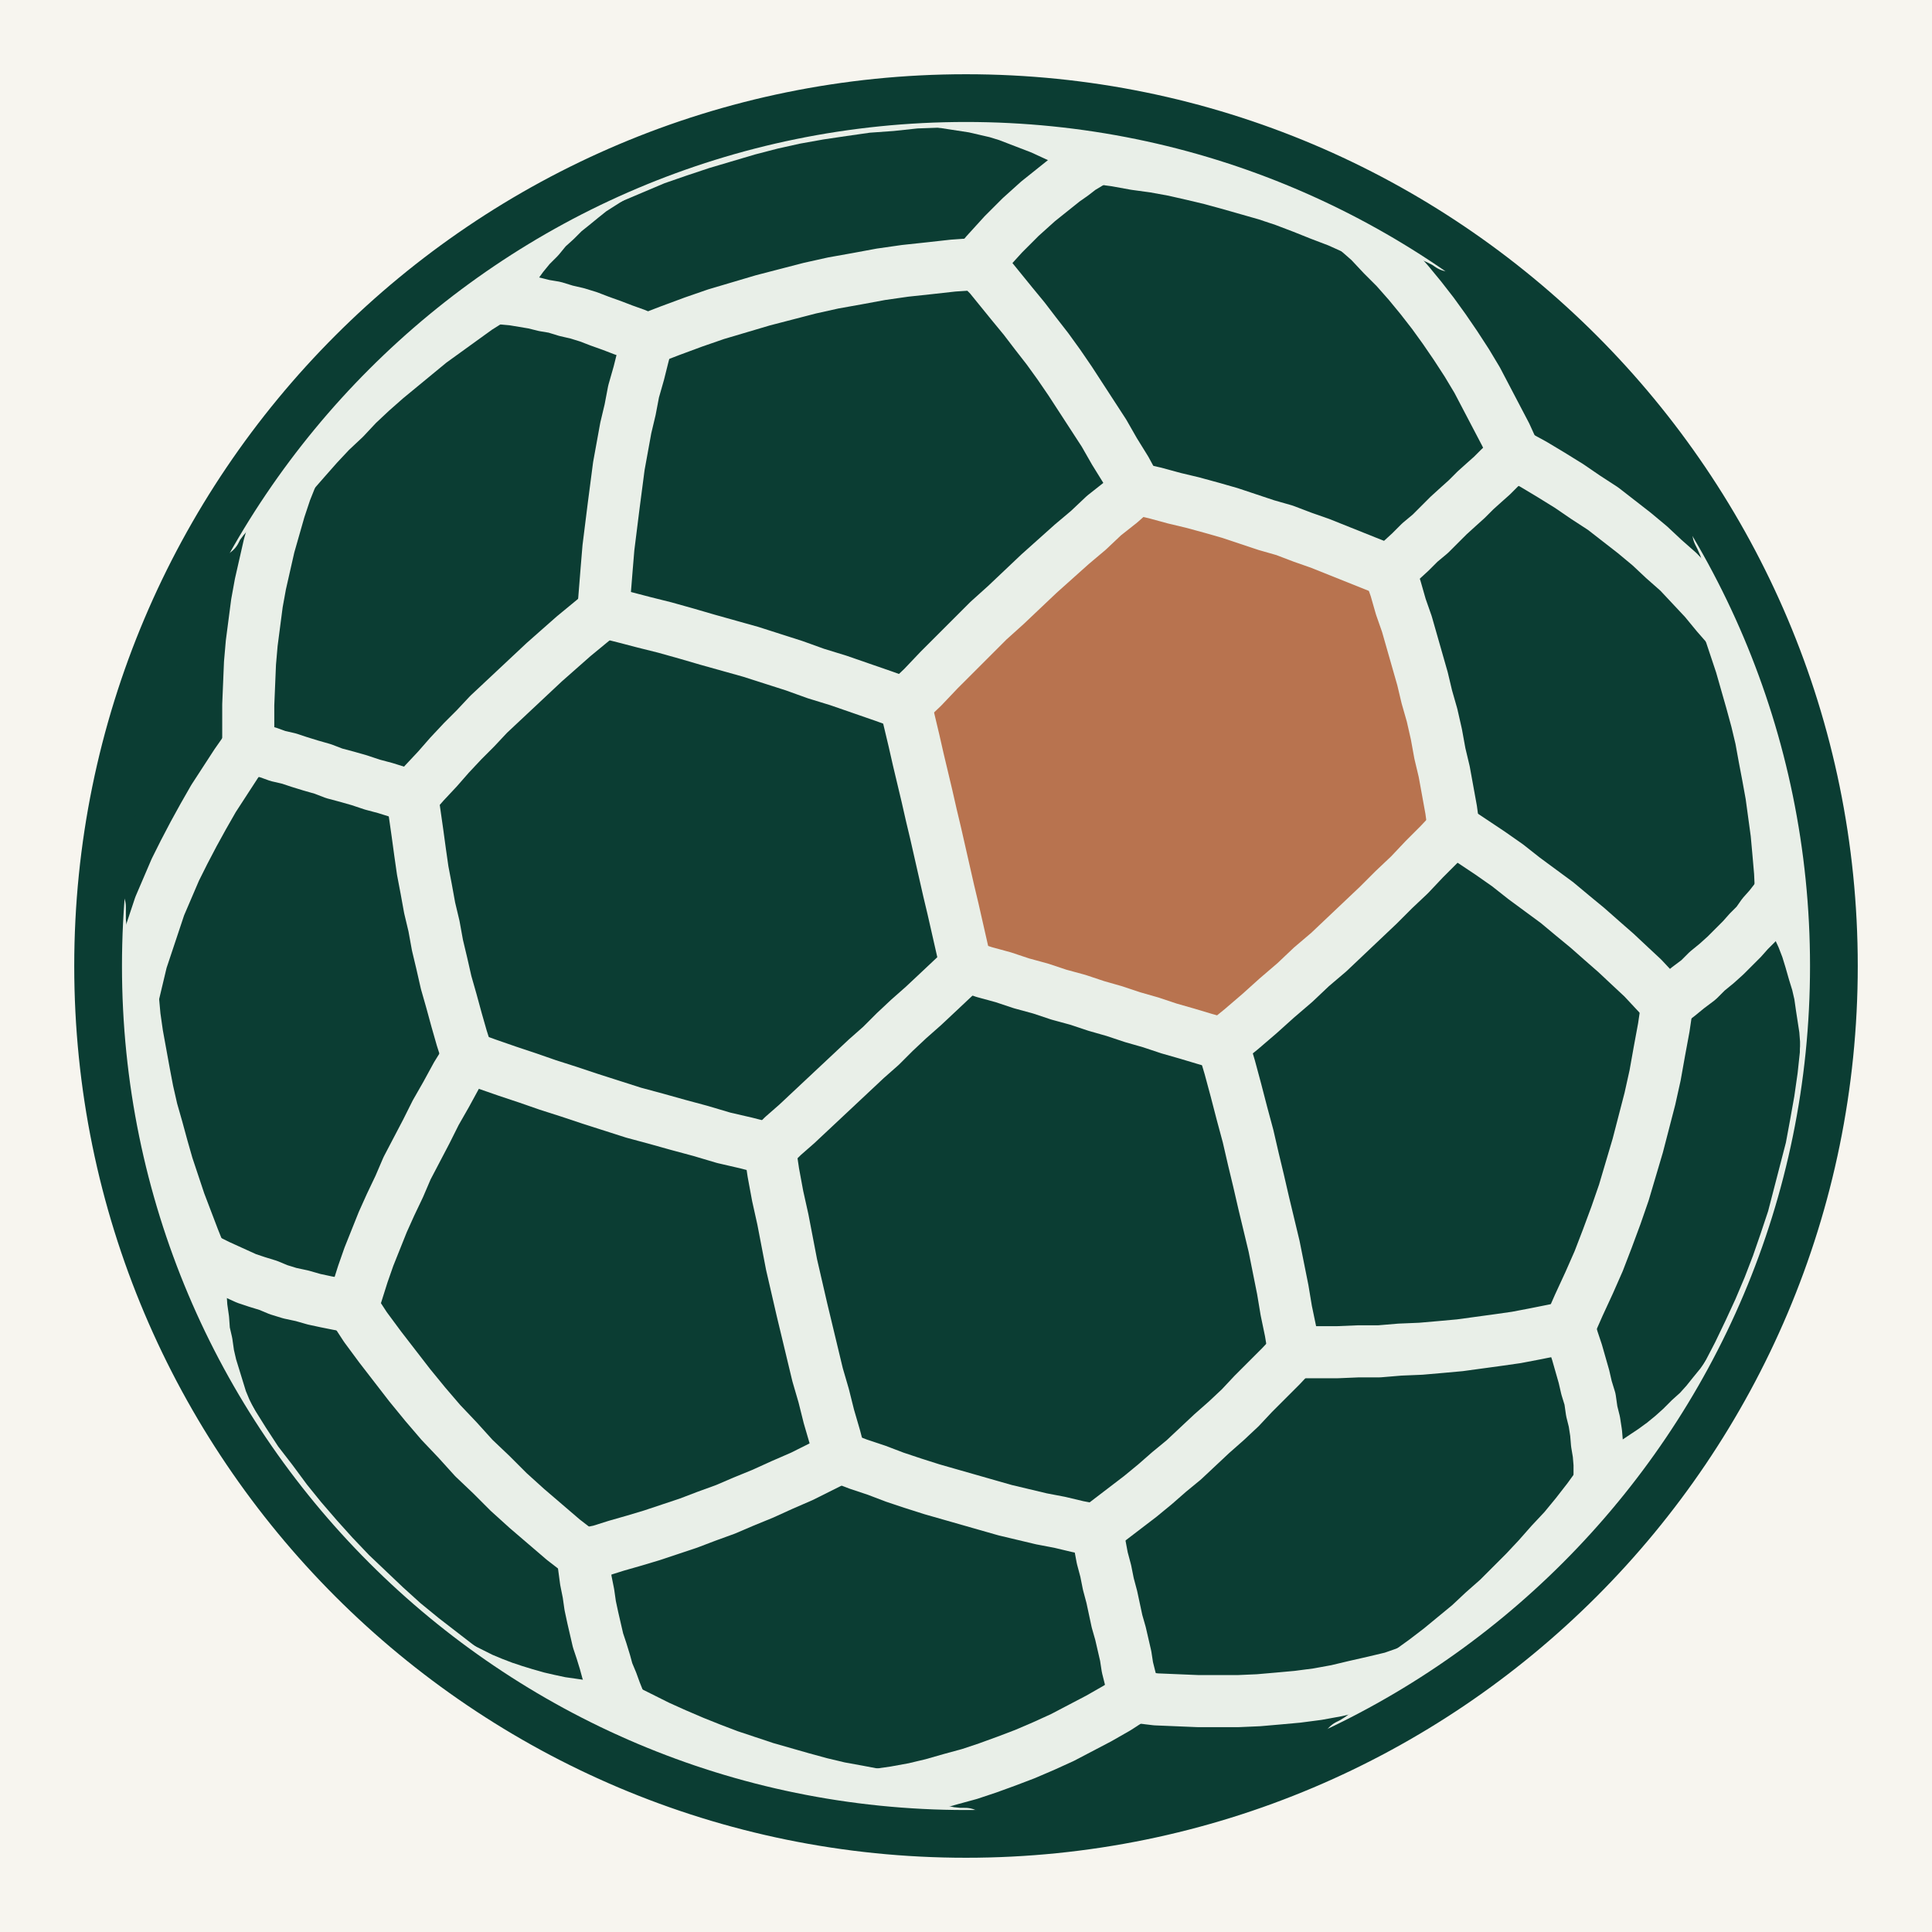
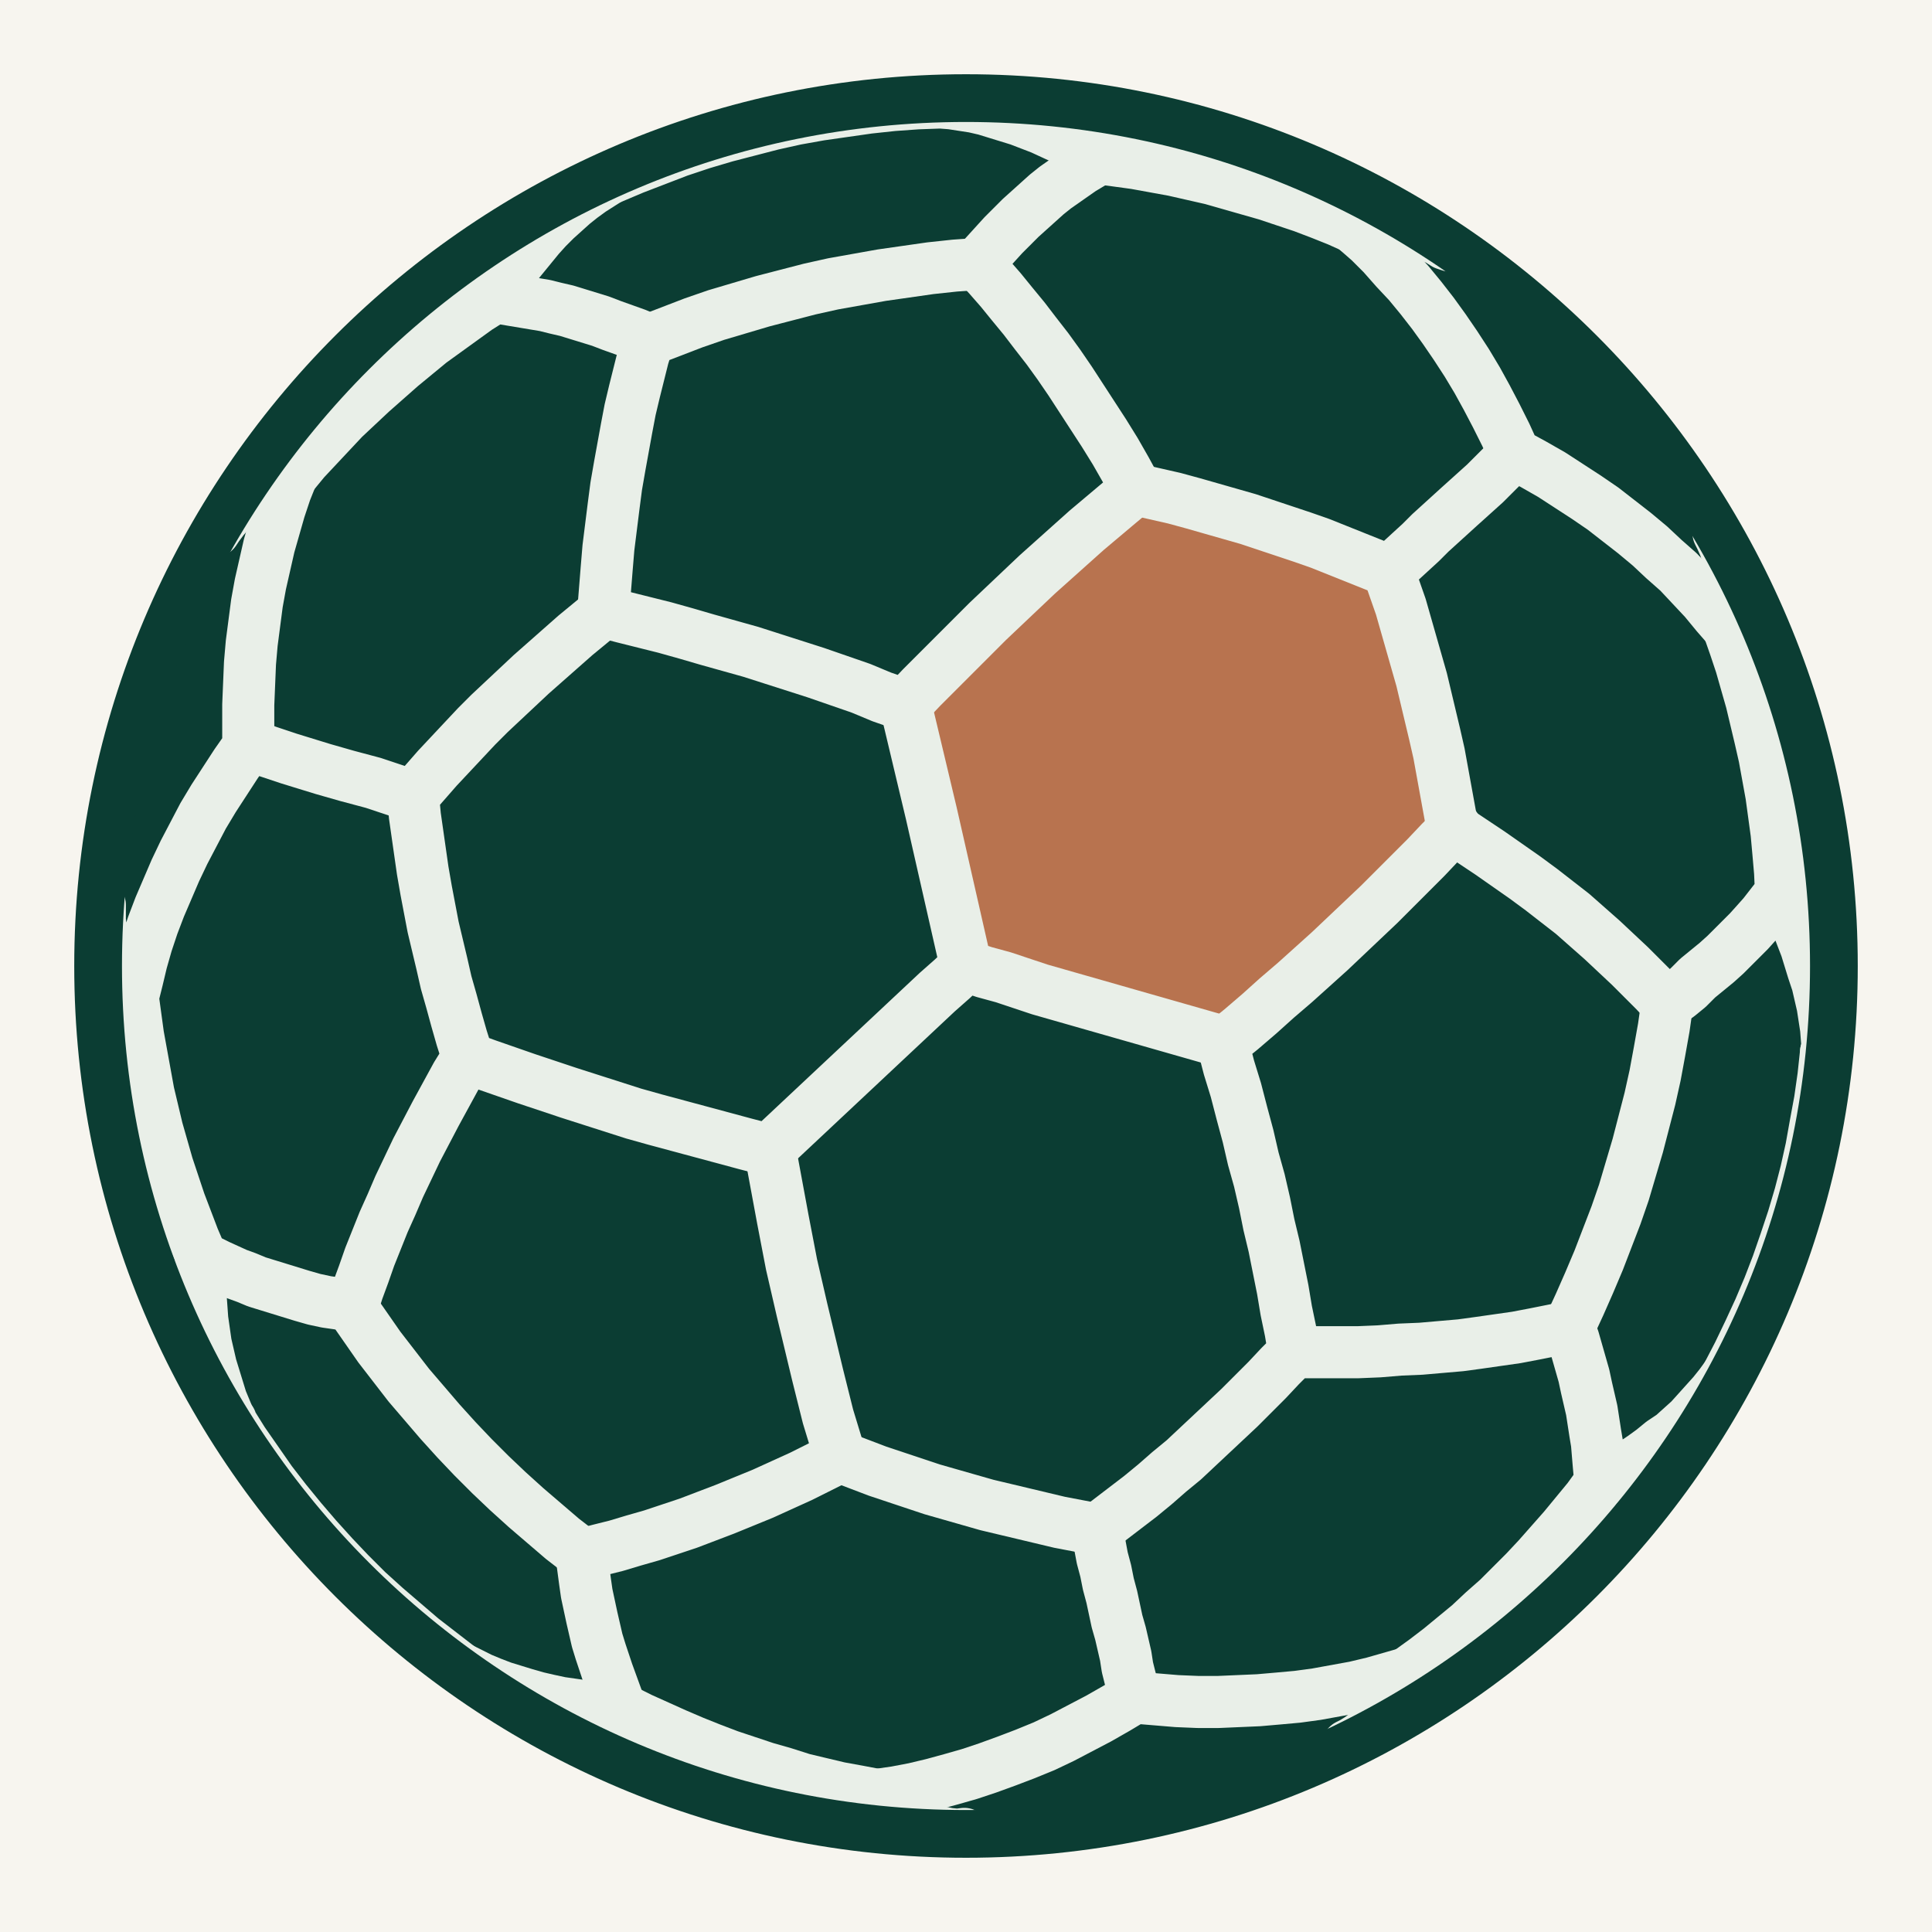
- <svg xmlns="http://www.w3.org/2000/svg" width="512" height="512" viewBox="0 0 512 512" role="img" aria-label="Modern Libs small light avatar - Goldberg G(2,0)">
+ <svg xmlns="http://www.w3.org/2000/svg" width="512" height="512" aria-label="Modern Libs small light avatar - Goldberg G(2,0)" viewBox="0 0 512 512">
  <rect width="100%" height="100%" fill="#F7F5EF" />
-   <g transform="translate(256.000 256.000) scale(230.000)">
-     <circle cx="0" cy="0" r="1" fill="#0B3D33" />
+   <g transform="matrix(230 0 0 230 256 256)">
+     <circle r="1" fill="#0B3D33" />
    <defs>
      <clipPath id="ml-g20-disc">
-         <circle cx="0" cy="0" r="1" />
+         <circle r="1" />
      </clipPath>
    </defs>
-     <path d="M 0.488,-0.455 L 0.495,-0.435 L 0.501,-0.414 L 0.508,-0.394 L 0.514,-0.373 L 0.52,-0.352 L 0.526,-0.331 L 0.531,-0.31 L 0.537,-0.289 L 0.542,-0.267 L 0.546,-0.245 L 0.551,-0.224 L 0.555,-0.202 L 0.559,-0.18 L 0.562,-0.158 L 0.545,-0.14 L 0.528,-0.123 L 0.511,-0.105 L 0.493,-0.088 L 0.475,-0.07 L 0.456,-0.052 L 0.437,-0.034 L 0.418,-0.016 L 0.398,0.001 L 0.379,0.019 L 0.358,0.037 L 0.338,0.055 L 0.317,0.073 L 0.296,0.09 L 0.275,0.084 L 0.255,0.078 L 0.234,0.072 L 0.213,0.065 L 0.192,0.059 L 0.171,0.052 L 0.15,0.046 L 0.129,0.039 L 0.107,0.033 L 0.086,0.026 L 0.064,0.02 L 0.043,0.013 L 0.021,0.007 L -0,0 L -0.005,-0.022 L -0.01,-0.044 L -0.015,-0.066 L -0.02,-0.087 L -0.025,-0.109 L -0.03,-0.131 L -0.035,-0.153 L -0.04,-0.174 L -0.045,-0.196 L -0.05,-0.217 L -0.055,-0.238 L -0.06,-0.26 L -0.065,-0.281 L -0.07,-0.302 L -0.05,-0.321 L -0.031,-0.341 L -0.012,-0.36 L 0.007,-0.379 L 0.026,-0.398 L 0.046,-0.416 L 0.065,-0.434 L 0.084,-0.452 L 0.103,-0.469 L 0.122,-0.486 L 0.141,-0.502 L 0.159,-0.519 L 0.178,-0.534 L 0.196,-0.55 L 0.218,-0.545 L 0.24,-0.539 L 0.261,-0.534 L 0.283,-0.528 L 0.304,-0.522 L 0.325,-0.515 L 0.346,-0.508 L 0.367,-0.502 L 0.388,-0.494 L 0.408,-0.487 L 0.428,-0.479 L 0.448,-0.471 L 0.468,-0.463 Z" fill="#B8734F" />
-     <g clip-path="url(#ml-g20-disc)" stroke="#E9EFE8" stroke-width="0.06" fill="none" stroke-linecap="round" stroke-linejoin="round">
-       <path d="M -0.574,0.105 L -0.581,0.083 L -0.587,0.062 L -0.593,0.04 L -0.599,0.019 L -0.604,-0.003 L -0.609,-0.024 L -0.613,-0.046 L -0.618,-0.067 L -0.622,-0.089 L -0.626,-0.11 L -0.629,-0.131 L -0.632,-0.153 L -0.635,-0.174 L -0.638,-0.195" />
-       <path d="M -0.574,0.105 L -0.552,0.113 L -0.529,0.121 L -0.505,0.129 L -0.482,0.137 L -0.457,0.145 L -0.433,0.153 L -0.408,0.161 L -0.383,0.169 L -0.357,0.176 L -0.332,0.183 L -0.306,0.19 L -0.279,0.198 L -0.253,0.204 L -0.226,0.211" />
-       <path d="M -0.574,0.105 L -0.587,0.126 L -0.599,0.148 L -0.611,0.169 L -0.622,0.191 L -0.633,0.212 L -0.644,0.233 L -0.653,0.254 L -0.663,0.275 L -0.672,0.295 L -0.68,0.315 L -0.688,0.335 L -0.695,0.355 L -0.701,0.374 L -0.707,0.393" />
-       <path d="M -0.638,-0.195 L -0.653,-0.2 L -0.669,-0.205 L -0.684,-0.209 L -0.699,-0.214 L -0.713,-0.218 L -0.728,-0.222 L -0.741,-0.227 L -0.755,-0.231 L -0.768,-0.235 L -0.78,-0.239 L -0.793,-0.242 L -0.804,-0.246 L -0.816,-0.249 L -0.827,-0.253" />
-       <path d="M -0.638,-0.195 L -0.624,-0.211 L -0.609,-0.227 L -0.595,-0.243 L -0.58,-0.259 L -0.565,-0.274 L -0.55,-0.29 L -0.534,-0.305 L -0.518,-0.32 L -0.502,-0.335 L -0.486,-0.35 L -0.469,-0.365 L -0.452,-0.38 L -0.435,-0.394 L -0.418,-0.408" />
-       <path d="M 0.998,0.068 L 0.997,0.071 L 0.996,0.081 L 0.994,0.09 L 0.991,0.099" />
-       <path d="M 0.488,-0.455 L 0.5,-0.466 L 0.512,-0.477 L 0.523,-0.488 L 0.535,-0.498 L 0.546,-0.509 L 0.556,-0.519 L 0.567,-0.529 L 0.577,-0.538 L 0.587,-0.548 L 0.597,-0.557 L 0.606,-0.565 L 0.615,-0.574 L 0.624,-0.582 L 0.632,-0.59" />
-       <path d="M 0.488,-0.455 L 0.468,-0.463 L 0.448,-0.471 L 0.428,-0.479 L 0.408,-0.487 L 0.388,-0.494 L 0.367,-0.502 L 0.346,-0.508 L 0.325,-0.515 L 0.304,-0.522 L 0.283,-0.528 L 0.261,-0.534 L 0.24,-0.539 L 0.218,-0.545 L 0.196,-0.55" />
-       <path d="M 0.488,-0.455 L 0.495,-0.435 L 0.501,-0.414 L 0.508,-0.394 L 0.514,-0.373 L 0.52,-0.352 L 0.526,-0.331 L 0.531,-0.31 L 0.537,-0.289 L 0.542,-0.267 L 0.546,-0.245 L 0.551,-0.224 L 0.555,-0.202 L 0.559,-0.18 L 0.562,-0.158" />
-       <path d="M -0,0 L -0.016,0.015 L -0.033,0.031 L -0.049,0.046 L -0.066,0.061 L -0.082,0.076 L -0.098,0.092 L -0.115,0.107 L -0.131,0.122 L -0.147,0.137 L -0.163,0.152 L -0.179,0.167 L -0.195,0.182 L -0.211,0.196 L -0.226,0.211" />
-       <path d="M -0,0 L -0.005,-0.022 L -0.01,-0.044 L -0.015,-0.066 L -0.02,-0.087 L -0.025,-0.109 L -0.03,-0.131 L -0.035,-0.153 L -0.04,-0.174 L -0.045,-0.196 L -0.05,-0.217 L -0.055,-0.238 L -0.06,-0.26 L -0.065,-0.281 L -0.07,-0.302" />
-       <path d="M -0,0 L 0.021,0.007 L 0.043,0.013 L 0.064,0.02 L 0.086,0.026 L 0.107,0.033 L 0.129,0.039 L 0.15,0.046 L 0.171,0.052 L 0.192,0.059 L 0.213,0.065 L 0.234,0.072 L 0.255,0.078 L 0.275,0.084 L 0.296,0.09" />
-       <path d="M -0.226,0.211 L -0.222,0.238 L -0.217,0.265 L -0.211,0.292 L -0.206,0.318 L -0.201,0.344 L -0.195,0.37 L -0.189,0.396 L -0.183,0.421 L -0.177,0.446 L -0.171,0.471 L -0.164,0.495 L -0.158,0.519 L -0.151,0.543 L -0.145,0.566" />
-       <path d="M -0.827,-0.253 L -0.841,-0.233 L -0.854,-0.213 L -0.867,-0.193 L -0.879,-0.172 L -0.89,-0.152 L -0.901,-0.131 L -0.911,-0.111 L -0.92,-0.09 L -0.929,-0.069 L -0.936,-0.048 L -0.943,-0.027 L -0.95,-0.006 L -0.955,0.015 L -0.96,0.036" />
-       <path d="M -0.827,-0.253 L -0.827,-0.277 L -0.827,-0.301 L -0.826,-0.325 L -0.825,-0.349 L -0.823,-0.372 L -0.82,-0.395 L -0.817,-0.418 L -0.813,-0.44 L -0.808,-0.462 L -0.803,-0.484 L -0.797,-0.505 L -0.791,-0.526 L -0.784,-0.547 L -0.776,-0.567" />
-       <path d="M -0.96,0.036 L -0.958,0.058 L -0.955,0.079 L -0.951,0.101 L -0.947,0.123 L -0.943,0.144 L -0.938,0.166 L -0.932,0.187 L -0.926,0.209 L -0.92,0.23 L -0.913,0.251 L -0.906,0.272 L -0.898,0.293 L -0.89,0.314 L -0.882,0.334" />
-       <path d="M -0.96,0.036 L -0.967,0.026 L -0.974,0.016 L -0.98,0.007 L -0.984,-0.003 L -0.989,-0.013 L -0.992,-0.023 L -0.995,-0.032 L -0.997,-0.042 L -0.998,-0.052 L -0.998,-0.061 L -0.998,-0.068" />
-       <path d="M -0.707,0.393 L -0.722,0.39 L -0.737,0.387 L -0.751,0.384 L -0.765,0.38 L -0.779,0.377 L -0.792,0.373 L -0.804,0.368 L -0.817,0.364 L -0.829,0.36 L -0.84,0.355 L -0.851,0.35 L -0.862,0.345 L -0.872,0.34 L -0.882,0.334" />
-       <path d="M -0.707,0.393 L -0.692,0.416 L -0.675,0.439 L -0.658,0.461 L -0.641,0.483 L -0.623,0.505 L -0.605,0.526 L -0.586,0.546 L -0.567,0.567 L -0.547,0.586 L -0.527,0.606 L -0.506,0.625 L -0.485,0.643 L -0.464,0.661 L -0.442,0.678" />
-       <path d="M -0.882,0.334 L -0.882,0.349 L -0.882,0.364 L -0.882,0.378 L -0.881,0.393 L -0.879,0.407 L -0.878,0.421 L -0.875,0.434 L -0.873,0.448 L -0.87,0.461 L -0.866,0.474 L -0.862,0.487 L -0.858,0.5 L -0.853,0.512 L -0.847,0.524" />
-       <path d="M 0.939,-0.086 L 0.946,-0.073 L 0.952,-0.06 L 0.958,-0.046 L 0.964,-0.033 L 0.969,-0.02 L 0.973,-0.007 L 0.977,0.007 L 0.981,0.02 L 0.984,0.033 L 0.986,0.047 L 0.988,0.06 L 0.99,0.073 L 0.991,0.086 L 0.991,0.099" />
-       <path d="M 0.939,-0.086 L 0.938,-0.108 L 0.936,-0.131 L 0.934,-0.153 L 0.931,-0.175 L 0.928,-0.197 L 0.924,-0.219 L 0.92,-0.24 L 0.916,-0.262 L 0.911,-0.283 L 0.905,-0.305 L 0.899,-0.326 L 0.893,-0.347 L 0.886,-0.368 L 0.879,-0.389" />
-       <path d="M 0.939,-0.086 L 0.933,-0.077 L 0.926,-0.068 L 0.918,-0.059 L 0.911,-0.049 L 0.902,-0.04 L 0.894,-0.031 L 0.885,-0.022 L 0.875,-0.012 L 0.865,-0.003 L 0.854,0.006 L 0.844,0.016 L 0.832,0.025 L 0.821,0.034 L 0.808,0.044" />
-       <path d="M 0.991,0.099 L 0.988,0.127 L 0.984,0.155 L 0.979,0.183 L 0.974,0.21 L 0.967,0.237 L 0.96,0.264 L 0.953,0.291 L 0.944,0.318 L 0.935,0.344 L 0.925,0.37 L 0.914,0.396 L 0.902,0.422 L 0.89,0.447 L 0.877,0.472" />
-       <path d="M 0.867,-0.499 L 0.87,-0.493 L 0.874,-0.484 L 0.877,-0.475 L 0.88,-0.465 L 0.882,-0.455 L 0.883,-0.445 L 0.883,-0.434 L 0.883,-0.423 L 0.882,-0.412 L 0.881,-0.4 L 0.879,-0.389" />
-       <path d="M 0.879,-0.389 L 0.865,-0.405 L 0.851,-0.422 L 0.836,-0.438 L 0.821,-0.454 L 0.804,-0.469 L 0.788,-0.484 L 0.77,-0.499 L 0.752,-0.513 L 0.734,-0.527 L 0.714,-0.54 L 0.695,-0.553 L 0.674,-0.566 L 0.654,-0.578 L 0.632,-0.59" />
-       <path d="M 0.632,-0.59 L 0.622,-0.612 L 0.611,-0.633 L 0.6,-0.654 L 0.589,-0.675 L 0.577,-0.695 L 0.564,-0.715 L 0.551,-0.734 L 0.538,-0.752 L 0.524,-0.77 L 0.51,-0.787 L 0.495,-0.804 L 0.48,-0.819 L 0.465,-0.835 L 0.449,-0.849" />
-       <path d="M -0.07,-0.302 L -0.05,-0.321 L -0.031,-0.341 L -0.012,-0.36 L 0.007,-0.379 L 0.026,-0.398 L 0.046,-0.416 L 0.065,-0.434 L 0.084,-0.452 L 0.103,-0.469 L 0.122,-0.486 L 0.141,-0.502 L 0.159,-0.519 L 0.178,-0.534 L 0.196,-0.55" />
-       <path d="M -0.07,-0.302 L -0.095,-0.311 L -0.121,-0.32 L -0.147,-0.329 L -0.173,-0.337 L -0.198,-0.346 L -0.223,-0.354 L -0.248,-0.362 L -0.273,-0.369 L -0.298,-0.376 L -0.322,-0.383 L -0.347,-0.39 L -0.371,-0.396 L -0.394,-0.402 L -0.418,-0.408" />
-       <path d="M 0.196,-0.55 L 0.184,-0.572 L 0.171,-0.593 L 0.159,-0.614 L 0.146,-0.634 L 0.133,-0.654 L 0.12,-0.674 L 0.107,-0.693 L 0.094,-0.711 L 0.08,-0.729 L 0.067,-0.746 L 0.053,-0.763 L 0.04,-0.779 L 0.027,-0.795 L 0.013,-0.809" />
-       <path d="M -0.418,-0.408 L -0.416,-0.433 L -0.414,-0.458 L -0.412,-0.482 L -0.409,-0.506 L -0.406,-0.53 L -0.403,-0.553 L -0.4,-0.576 L -0.396,-0.598 L -0.392,-0.62 L -0.387,-0.641 L -0.383,-0.662 L -0.377,-0.683 L -0.372,-0.703 L -0.367,-0.722" />
-       <path d="M -0.367,-0.722 L -0.341,-0.732 L -0.314,-0.742 L -0.288,-0.751 L -0.261,-0.759 L -0.234,-0.767 L -0.207,-0.774 L -0.18,-0.781 L -0.153,-0.787 L -0.125,-0.792 L -0.098,-0.797 L -0.07,-0.801 L -0.042,-0.804 L -0.015,-0.807 L 0.013,-0.809" />
-       <path d="M -0.367,-0.722 L -0.381,-0.728 L -0.395,-0.733 L -0.408,-0.738 L -0.422,-0.743 L -0.435,-0.748 L -0.448,-0.752 L -0.461,-0.755 L -0.474,-0.759 L -0.486,-0.761 L -0.498,-0.764 L -0.51,-0.766 L -0.522,-0.768 L -0.533,-0.769 L -0.544,-0.77" />
-       <path d="M 0.013,-0.809 L 0.023,-0.821 L 0.033,-0.832 L 0.043,-0.843 L 0.053,-0.853 L 0.063,-0.863 L 0.073,-0.872 L 0.083,-0.881 L 0.093,-0.889 L 0.103,-0.897 L 0.113,-0.905 L 0.123,-0.912 L 0.132,-0.919 L 0.142,-0.925 L 0.151,-0.931" />
-       <path d="M -0.544,-0.77 L -0.563,-0.758 L -0.581,-0.745 L -0.599,-0.732 L -0.617,-0.719 L -0.634,-0.705 L -0.651,-0.691 L -0.668,-0.677 L -0.685,-0.662 L -0.701,-0.647 L -0.716,-0.631 L -0.732,-0.616 L -0.747,-0.6 L -0.762,-0.583 L -0.776,-0.567" />
-       <path d="M -0.544,-0.77 L -0.536,-0.783 L -0.528,-0.795 L -0.519,-0.807 L -0.511,-0.818 L -0.502,-0.829 L -0.492,-0.839 L -0.483,-0.85 L -0.473,-0.859 L -0.463,-0.869 L -0.453,-0.877 L -0.442,-0.886 L -0.432,-0.894 L -0.421,-0.901 L -0.41,-0.908" />
-       <path d="M -0.776,-0.567 L -0.787,-0.563 L -0.798,-0.558 L -0.808,-0.553 L -0.818,-0.548 L -0.827,-0.542 L -0.835,-0.536 L -0.843,-0.529 L -0.85,-0.522 L -0.856,-0.515 L -0.862,-0.507 L -0.865,-0.501" />
-       <path d="M -0.442,0.678 L -0.422,0.674 L -0.403,0.668 L -0.382,0.662 L -0.362,0.656 L -0.341,0.649 L -0.32,0.642 L -0.299,0.634 L -0.277,0.626 L -0.256,0.617 L -0.234,0.608 L -0.212,0.598 L -0.189,0.588 L -0.167,0.577 L -0.145,0.566" />
-       <path d="M -0.442,0.678 L -0.44,0.693 L -0.438,0.708 L -0.435,0.723 L -0.433,0.737 L -0.43,0.751 L -0.427,0.764 L -0.424,0.777 L -0.42,0.789 L -0.416,0.802 L -0.413,0.813 L -0.408,0.825 L -0.404,0.836 L -0.4,0.846 L -0.395,0.856" />
-       <path d="M 0.194,0.842 L 0.192,0.831 L 0.189,0.82 L 0.186,0.808 L 0.184,0.795 L 0.181,0.782 L 0.178,0.769 L 0.174,0.755 L 0.171,0.741 L 0.168,0.727 L 0.164,0.712 L 0.161,0.697 L 0.157,0.682 L 0.154,0.666 L 0.15,0.65" />
-       <path d="M 0.194,0.842 L 0.174,0.855 L 0.153,0.867 L 0.132,0.878 L 0.111,0.889 L 0.089,0.899 L 0.068,0.908 L 0.047,0.916 L 0.025,0.924 L 0.004,0.931 L -0.018,0.937 L -0.039,0.943 L -0.06,0.948 L -0.082,0.952 L -0.103,0.955" />
-       <path d="M 0.194,0.842 L 0.219,0.845 L 0.243,0.846 L 0.267,0.847 L 0.29,0.847 L 0.314,0.847 L 0.337,0.846 L 0.36,0.844 L 0.382,0.842 L 0.405,0.839 L 0.427,0.835 L 0.448,0.83 L 0.47,0.825 L 0.491,0.82 L 0.511,0.813" />
-       <path d="M -0.145,0.566 L -0.124,0.574 L -0.103,0.581 L -0.082,0.589 L -0.061,0.596 L -0.039,0.603 L -0.018,0.609 L 0.003,0.615 L 0.024,0.621 L 0.045,0.627 L 0.066,0.632 L 0.087,0.637 L 0.108,0.641 L 0.129,0.646 L 0.15,0.65" />
-       <path d="M 0.15,0.65 L 0.167,0.637 L 0.184,0.624 L 0.201,0.611 L 0.218,0.597 L 0.234,0.583 L 0.251,0.569 L 0.267,0.554 L 0.283,0.539 L 0.3,0.524 L 0.316,0.509 L 0.331,0.493 L 0.347,0.477 L 0.363,0.461 L 0.378,0.445" />
-       <path d="M -0.103,0.955 L -0.124,0.951 L -0.146,0.947 L -0.167,0.942 L -0.189,0.936 L -0.21,0.93 L -0.231,0.924 L -0.252,0.917 L -0.273,0.91 L -0.294,0.902 L -0.314,0.894 L -0.335,0.885 L -0.355,0.876 L -0.375,0.866 L -0.395,0.856" />
-       <path d="M -0.103,0.955 L -0.094,0.963 L -0.084,0.97 L -0.075,0.977 L -0.066,0.982 L -0.056,0.987 L -0.047,0.991 L -0.037,0.995 L -0.028,0.997 L -0.018,0.999 L -0.008,1 L -0.001,1" />
-       <path d="M -0.395,0.856 L -0.41,0.856 L -0.424,0.854 L -0.439,0.853 L -0.453,0.851 L -0.467,0.849 L -0.481,0.846 L -0.494,0.843 L -0.508,0.839 L -0.521,0.835 L -0.533,0.831 L -0.546,0.826 L -0.558,0.821 L -0.57,0.815 L -0.582,0.809" />
-       <path d="M 0.378,0.445 L 0.374,0.421 L 0.369,0.397 L 0.365,0.373 L 0.36,0.348 L 0.355,0.323 L 0.349,0.298 L 0.343,0.273 L 0.337,0.247 L 0.331,0.222 L 0.325,0.196 L 0.318,0.17 L 0.311,0.143 L 0.304,0.117 L 0.296,0.09" />
-       <path d="M 0.378,0.445 L 0.403,0.445 L 0.428,0.445 L 0.452,0.444 L 0.476,0.444 L 0.5,0.442 L 0.524,0.441 L 0.547,0.439 L 0.569,0.437 L 0.591,0.434 L 0.613,0.431 L 0.634,0.428 L 0.655,0.424 L 0.675,0.42 L 0.695,0.416" />
-       <path d="M 0.296,0.09 L 0.317,0.073 L 0.338,0.055 L 0.358,0.037 L 0.379,0.019 L 0.398,0.001 L 0.418,-0.016 L 0.437,-0.034 L 0.456,-0.052 L 0.475,-0.07 L 0.493,-0.088 L 0.511,-0.105 L 0.528,-0.123 L 0.545,-0.14 L 0.562,-0.158" />
-       <path d="M 0.562,-0.158 L 0.583,-0.144 L 0.604,-0.13 L 0.624,-0.116 L 0.643,-0.101 L 0.662,-0.087 L 0.681,-0.073 L 0.699,-0.058 L 0.716,-0.044 L 0.733,-0.029 L 0.749,-0.015 L 0.765,-0 L 0.78,0.014 L 0.794,0.029 L 0.808,0.044" />
-       <path d="M 0.808,0.044 L 0.804,0.071 L 0.799,0.098 L 0.794,0.126 L 0.788,0.153 L 0.781,0.18 L 0.774,0.207 L 0.766,0.234 L 0.758,0.261 L 0.749,0.287 L 0.739,0.314 L 0.729,0.34 L 0.718,0.365 L 0.706,0.391 L 0.695,0.416" />
-       <path d="M 0.695,0.416 L 0.699,0.43 L 0.704,0.445 L 0.708,0.459 L 0.712,0.473 L 0.715,0.486 L 0.719,0.499 L 0.721,0.513 L 0.724,0.525 L 0.726,0.538 L 0.727,0.55 L 0.729,0.562 L 0.73,0.574 L 0.73,0.585 L 0.73,0.596" />
-       <path d="M 0.151,-0.931 L 0.173,-0.928 L 0.195,-0.924 L 0.217,-0.921 L 0.239,-0.917 L 0.261,-0.912 L 0.282,-0.907 L 0.304,-0.901 L 0.325,-0.895 L 0.346,-0.889 L 0.367,-0.882 L 0.388,-0.874 L 0.408,-0.866 L 0.429,-0.858 L 0.449,-0.849" />
-       <path d="M 0.151,-0.931 L 0.139,-0.938 L 0.126,-0.946 L 0.113,-0.953 L 0.1,-0.959 L 0.087,-0.965 L 0.074,-0.97 L 0.061,-0.975 L 0.048,-0.98 L 0.035,-0.984 L 0.022,-0.987 L 0.009,-0.99 L -0.004,-0.992 L -0.017,-0.994 L -0.03,-0.996" />
-       <path d="M 0.449,-0.849 L 0.461,-0.851 L 0.473,-0.852 L 0.484,-0.852 L 0.495,-0.851 L 0.505,-0.85 L 0.516,-0.848 L 0.525,-0.845 L 0.535,-0.842 L 0.544,-0.838 L 0.552,-0.834 L 0.558,-0.83" />
-       <path d="M -0.847,0.524 L -0.854,0.517 L -0.86,0.509 L -0.865,0.501 L -0.867,0.499" />
-       <path d="M -0.847,0.524 L -0.832,0.548 L -0.817,0.571 L -0.8,0.593 L -0.783,0.616 L -0.766,0.637 L -0.747,0.659 L -0.729,0.679 L -0.709,0.7 L -0.689,0.719 L -0.669,0.738 L -0.648,0.757 L -0.626,0.775 L -0.604,0.792 L -0.582,0.809" />
-       <path d="M -0.582,0.809 L -0.575,0.816 L -0.568,0.822 L -0.56,0.828 L -0.558,0.83" />
-       <path d="M 0.865,0.501 L 0.867,0.499 L 0.871,0.49 L 0.875,0.481 L 0.877,0.472" />
-       <path d="M 0.44,0.898 L 0.446,0.895 L 0.454,0.89 L 0.462,0.884 L 0.469,0.878 L 0.476,0.87 L 0.483,0.863 L 0.49,0.854 L 0.496,0.845 L 0.501,0.835 L 0.506,0.825 L 0.511,0.813" />
-       <path d="M 0.511,0.813 L 0.529,0.8 L 0.546,0.787 L 0.563,0.773 L 0.58,0.759 L 0.596,0.744 L 0.613,0.729 L 0.628,0.714 L 0.644,0.698 L 0.659,0.682 L 0.674,0.665 L 0.689,0.649 L 0.703,0.632 L 0.717,0.614 L 0.73,0.596" />
-       <path d="M 0.73,0.596 L 0.743,0.589 L 0.756,0.582 L 0.768,0.574 L 0.78,0.566 L 0.792,0.558 L 0.803,0.55 L 0.814,0.541 L 0.824,0.532 L 0.834,0.522 L 0.844,0.513 L 0.853,0.503 L 0.861,0.493 L 0.87,0.482 L 0.877,0.472" />
-       <path d="M -0.44,-0.898 L -0.437,-0.899 L -0.428,-0.903 L -0.419,-0.906 L -0.41,-0.908" />
-       <path d="M -0.41,-0.908 L -0.384,-0.919 L -0.358,-0.93 L -0.332,-0.939 L -0.305,-0.948 L -0.278,-0.956 L -0.251,-0.964 L -0.224,-0.971 L -0.197,-0.977 L -0.169,-0.982 L -0.142,-0.986 L -0.114,-0.99 L -0.086,-0.992 L -0.058,-0.995 L -0.03,-0.996" />
-       <path d="M 0.001,-1 L -0.001,-1 L -0.011,-0.999 L -0.02,-0.998 L -0.03,-0.996" />
+     <path fill="#B8734F" d="m.488-.455.007.02.007.02.006.021.006.021.006.021.006.021.005.021.005.021.005.021.005.022.004.022.004.022.004.022.004.022-.017.017-.017.018-.018.018-.018.018-.018.018-.018.018-.019.018-.019.018-.02.018-.02.018-.02.018L.338.055.317.073.296.09.276.084.255.078.234.072.213.065.192.059.171.052.15.046.129.039.107.033.086.026.064.02.043.013.021.007 0 0l-.005-.022-.005-.022-.005-.022-.005-.022-.005-.022-.005-.022-.005-.022-.005-.022-.005-.021-.005-.021-.005-.021-.005-.021-.005-.021-.005-.021.019-.02.019-.019.019-.019.019-.019.019-.019.019-.018.019-.018.019-.018.019-.017.019-.017.019-.017.019-.016.019-.016.018-.015.022.005.022.005.022.006.021.006.021.006.021.006.021.007.021.007.021.007.02.007.02.008.02.008.02.008Z" />
+     <g fill="none" stroke="#E9EFE8" stroke-linecap="round" stroke-linejoin="round" stroke-width=".06" clip-path="url(#ml-g20-disc)">
+       <path d="M-.574.105-.581.083-.587.062-.593.04-.599.019l-.005-.022-.005-.021-.005-.021-.004-.021-.004-.021L-.626-.11l-.003-.021-.003-.021-.003-.021-.002-.021m.063.3.022.008.023.008.023.008.024.008.024.008.025.008.025.008.025.008.025.007.026.007.026.007.026.007.026.007.027.007M-.574.105-.587.126-.599.148-.611.17l-.011.021-.011.021-.01.021-.01.021-.009.021-.009.02-.008.02-.008.02-.007.02-.007.019-.006.019m.07-.589-.016-.005-.015-.005-.015-.005-.015-.004-.015-.004-.014-.004-.014-.004-.013-.004-.013-.004-.013-.004-.012-.004-.012-.004-.011-.004-.011-.003m.189.058.014-.016.014-.016.015-.016.015-.016.015-.016.015-.015.016-.015.016-.015.016-.015.017-.015.017-.015.017-.015.017-.014.017-.014M.998.068.997.071.996.081.994.09l-.003.009M.488-.455.5-.466l.012-.011.012-.011.011-.011.011-.01.011-.01.011-.01.01-.009.01-.009.01-.009.009-.009.009-.009.009-.008.008-.008m-.145.135L.468-.463.448-.471l-.02-.008-.02-.008-.02-.007L.367-.501l-.021-.007-.021-.007-.021-.006-.021-.006-.021-.006-.022-.006-.022-.005-.022-.005m.291.095.007.02.007.02.006.021.006.021.006.021.006.021.005.021.005.021.005.021.005.022.004.022.004.022.004.022.004.022M0 0l-.016.015-.017.015-.016.015-.016.015-.016.015-.016.015-.016.015-.016.015-.016.015-.016.015-.016.015-.016.015-.016.015-.016.015M0 0l-.005-.022-.005-.022-.005-.022-.005-.022-.005-.022-.005-.022-.005-.022-.005-.022-.005-.021-.005-.021-.005-.021-.005-.021-.005-.021-.005-.021M0 0l.021.007L.043.013l.021.007.021.007.021.006.021.006.021.006.021.006.021.006.021.006.021.006.021.006.021.006.021.006" />
+       <path d="m-.226.211.005.027.005.027.005.027.005.026.005.026.006.026.006.026.006.025.006.025.006.025.006.024.006.024.007.023.007.023m-.682-.818-.014.02-.013.02-.013.02-.012.02-.011.021-.011.021-.01.021-.009.021-.009.021-.008.021-.007.021-.006.021-.005.021L-.96.036m.133-.289L-.827-.277l0-.024.001-.024.001-.024.002-.023.003-.023.003-.023.004-.022.005-.022.005-.022.006-.021.006-.021.007-.021.008-.02M-.96.036l.003.022.003.022.004.022.004.022.004.022.005.021.005.021.006.021L-.92.23l.007.021.007.021.008.021.008.021.009.021M-.96.036-.967.026-.974.017-.98.007l-.005-.01-.004-.01-.003-.01-.003-.01-.002-.01-.001-.01-0-.01 0-.007m.29.462-.015-.003L-.737.387-.751.384l-.014-.004-.013-.004-.013-.004-.013-.004L-.817.364-.829.359-.84.355-.851.35-.862.345-.872.34-.882.334m.174.059.016.023.016.023.017.022.017.022.018.021.018.021.019.021.019.02.02.02.02.019.021.019.021.018.021.018.022.017M-.882.334-.882.349v.015l0.0.015.001.014.001.014.002.014.002.014.003.013.003.013.004.013.004.013.004.013.005.012.005.012M.939-.086l.007.013.006.013.006.013.005.013.005.013.004.013.004.013L.981.02l.003.013.003.013.002.013.002.013.001.013.001.013M.939-.086.938-.108.936-.131.934-.153.931-.175l-.003-.022-.004-.022-.004-.022-.005-.022-.005-.021L.905-.305.899-.326.893-.347l-.007-.021-.007-.02m.06.302-.006.009-.007.009-.007.009-.008.009L.902-.04l-.009.009-.009.009-.009.009-.01.009-.011.009-.011.009L.832.025.821.034.808.043m.183.056L.988.127.984.155.979.182.974.21.968.237l-.007.027-.008.027L.944.318.935.344l-.01.026L.914.396.902.422.89.447.877.472M.867-.499l.003.006.004.009.003.009.003.01.002.01.001.01.001.011-0.0.011-.001.011-.002.012-.002.012" />
+       <path d="M.879-.389.865-.405.851-.422l-.015-.016-.015-.016L.804-.469.788-.484.77-.499.752-.513.734-.527.715-.54l-.02-.013-.02-.013L.654-.578.632-.59m0 0-.01-.022-.011-.022-.011-.021L.589-.675l-.012-.02L.564-.715l-.013-.019L.538-.752.524-.77.51-.787.495-.803.48-.82.465-.835.449-.849m-.519.548.019-.02.019-.019.019-.019.019-.019.019-.019.019-.018.019-.018.019-.018.019-.017.019-.017.019-.017.019-.016.019-.016.018-.015m-.266.248-.026-.009L-.121-.32l-.026-.009-.026-.009-.025-.008-.025-.008-.025-.008-.025-.007-.025-.007-.024-.007L-.347-.39l-.024-.006-.024-.006-.023-.006m.614-.142L.184-.572.172-.593.159-.614.146-.634l-.013-.02L.12-.674.107-.693.094-.711.08-.729.067-.746.053-.763.04-.779.026-.795.013-.809" />
+       <path d="m-.418-.408.002-.025.002-.025.002-.024.003-.024.003-.024.003-.023.004-.023.004-.022.004-.022.004-.021.005-.021.005-.02.005-.02.006-.019m0 0 .026-.01.026-.01.026-.009.027-.008.027-.008.027-.007.027-.007.027-.006.028-.005.028-.005.028-.004.028-.004.028-.003.028-.002" />
+       <path d="m-.366-.722-.014-.006-.014-.005-.014-.005-.013-.005-.013-.004-.013-.004-.013-.004-.013-.003-.012-.003-.012-.002-.012-.002-.012-.002L-.533-.769-.544-.77m.557-.039.01-.011.01-.011.01-.011.01-.01.01-.01.01-.009.01-.009.01-.009.01-.008.01-.007.01-.007.01-.007.01-.006.01-.006M-.544-.77l-.019.012-.018.013-.018.013-.018.013-.017.014-.017.014-.017.015-.017.015-.016.015-.016.015-.015.016-.015.016-.015.016-.014.017M-.544-.77l.008-.013.008-.012.009-.012.009-.011.009-.011.009-.011.009-.01.01-.01.01-.009.01-.009.01-.008.011-.008.011-.007.011-.007m-.366.342-.011.004-.011.004-.01.005-.01.005-.009.006-.008.006-.008.007-.007.007-.006.007-.006.008-.004.006M-.442.678l.019-.005.02-.005.02-.006.021-.006.021-.007.021-.007.021-.008.021-.008.022-.009.022-.009.022-.01.022-.01.022-.011.022-.011m-.297.113.002.015.002.015.002.014.003.014.003.014.003.013.003.013.004.013.004.012.004.012.004.011.004.011.004.011.005.01M.195.843.192.831.189.82.186.808.184.795.181.782.178.769.174.755.171.741.168.727.164.712.161.697.157.682.154.666.15.65m.044.193L.174.855l-.021.012-.021.011-.021.011-.021.01L.068.908.047.916.025.924.004.931l-.021.006L-.039.943l-.021.005-.021.004-.021.003M.195.843l.024.002.024.002.024.001.024 0L.314.847.337.846.36.844.382.842l.022-.003.022-.004.022-.004.021-.005.021-.006.021-.006" />
+       <path d="m-.144.566.021.008.021.008.021.007.021.007.021.007.021.006.021.006.021.006.021.005.021.005.021.005.021.005.021.004.021.004" />
+       <path d="M.15.65.167.637l.017-.013.017-.013L.218.597.234.583.251.569.267.554.283.539l.016-.015.016-.015.016-.016.016-.016.015-.016L.378.445m-.481.51-.021-.004L-.146.947l-.021-.005-.021-.005L-.21.93-.231.924l-.021-.007-.021-.007L-.294.902-.314.894-.335.885-.355.876l-.02-.009-.02-.01m.292.099.009.008.009.007.009.006.009.006.009.005.009.004.01.003.009.003.01.002.01.001L-.002 1M-.395.856-.41.856l-.015-.001L-.439.853-.453.851-.467.849-.481.846-.494.843-.508.839l-.013-.004-.013-.004-.013-.005-.012-.005-.012-.006-.012-.006M.378.445.374.421.369.397.365.373.36.348.355.323.349.298.344.273.338.247.331.222.325.196.318.17.311.143.303.117.296.09M.378.445.403.445.428.445.452.445.476.444.5.442.524.441l.023-.002.023-.002.022-.003L.613.431.634.428.655.424.675.42.695.416M.296.09.317.073.338.055.358.037.379.019l.02-.018.02-.018.019-.018.019-.018.019-.018.018-.018.018-.018.018-.018.017-.018.017-.017" />
+       <path d="m.562-.158.021.014.021.014.02.014.02.014.019.014.018.014.018.014.017.015.017.015.016.015.016.015L.78.015.794.029l.014.015" />
+       <path d="M.808.043.804.071.799.099.794.126.788.153.781.18.774.207.766.234.758.261l-.009.026-.01.026-.01.026-.011.026-.011.025L.695.416m0 0 .005.014.004.014.004.014.004.014.003.014.003.013.003.013.002.013.002.013L.727.55l.001.012.001.012L.73.585l0.0.011M.151-.931l.022.003.022.003.022.004.022.004.022.005.022.005.021.006.021.006.021.006.021.007.021.007.021.008.02.008.02.009M.151-.931.139-.938.126-.946l-.013-.007L.1-.959l-.013-.006-.013-.005-.013-.005-.013-.004-.013-.004L.022-.987.009-.99l-.013-.002-.013-.002-.013-.001m.479.146.012-.001.012-.001H.484l.011.001.011.001.01.002.01.003.009.003.009.004.008.005L.558-.83M-.847.524-.854.517-.86.509-.865.501-.867.499m.019.025.015.024.016.023.016.023.017.022.018.022.018.021.019.021.019.02.02.02.021.019.021.018.021.018.022.017.022.017m0 0 .007.007.007.006.008.006.002.002M.865.501.867.499.871.49l.004-.009.003-.009M.44.898.446.895.454.89.462.884.469.878.476.871.483.863.49.854.496.845.501.835.506.825.511.813m0 0 .018-.013L.546.787.563.773.58.759.596.744.613.729.628.714.644.698.659.682l.015-.017.015-.017.014-.017L.717.614.73.596m0 0 .013-.007L.756.582.768.574l.012-.008.011-.008.011-.009L.814.541l.01-.009.01-.009.009-.01.009-.01.009-.01.008-.01.008-.011m-1.317-1.37.003-.001.009-.004.009-.003.01-.002m0 0 .026-.011.026-.01.026-.01.027-.009.027-.008.027-.007.027-.007.027-.006.028-.005.028-.004.028-.004.028-.003.028-.002.028-.001M.002-1h-.003l-.01.001-.01.001-.009.002" />
    </g>
-     <circle cx="0" cy="0" r="1" fill="none" stroke="#0B3D33" stroke-width="0.055" />
+     <circle r="1" fill="none" stroke="#0B3D33" stroke-width=".055" />
  </g>
</svg>
